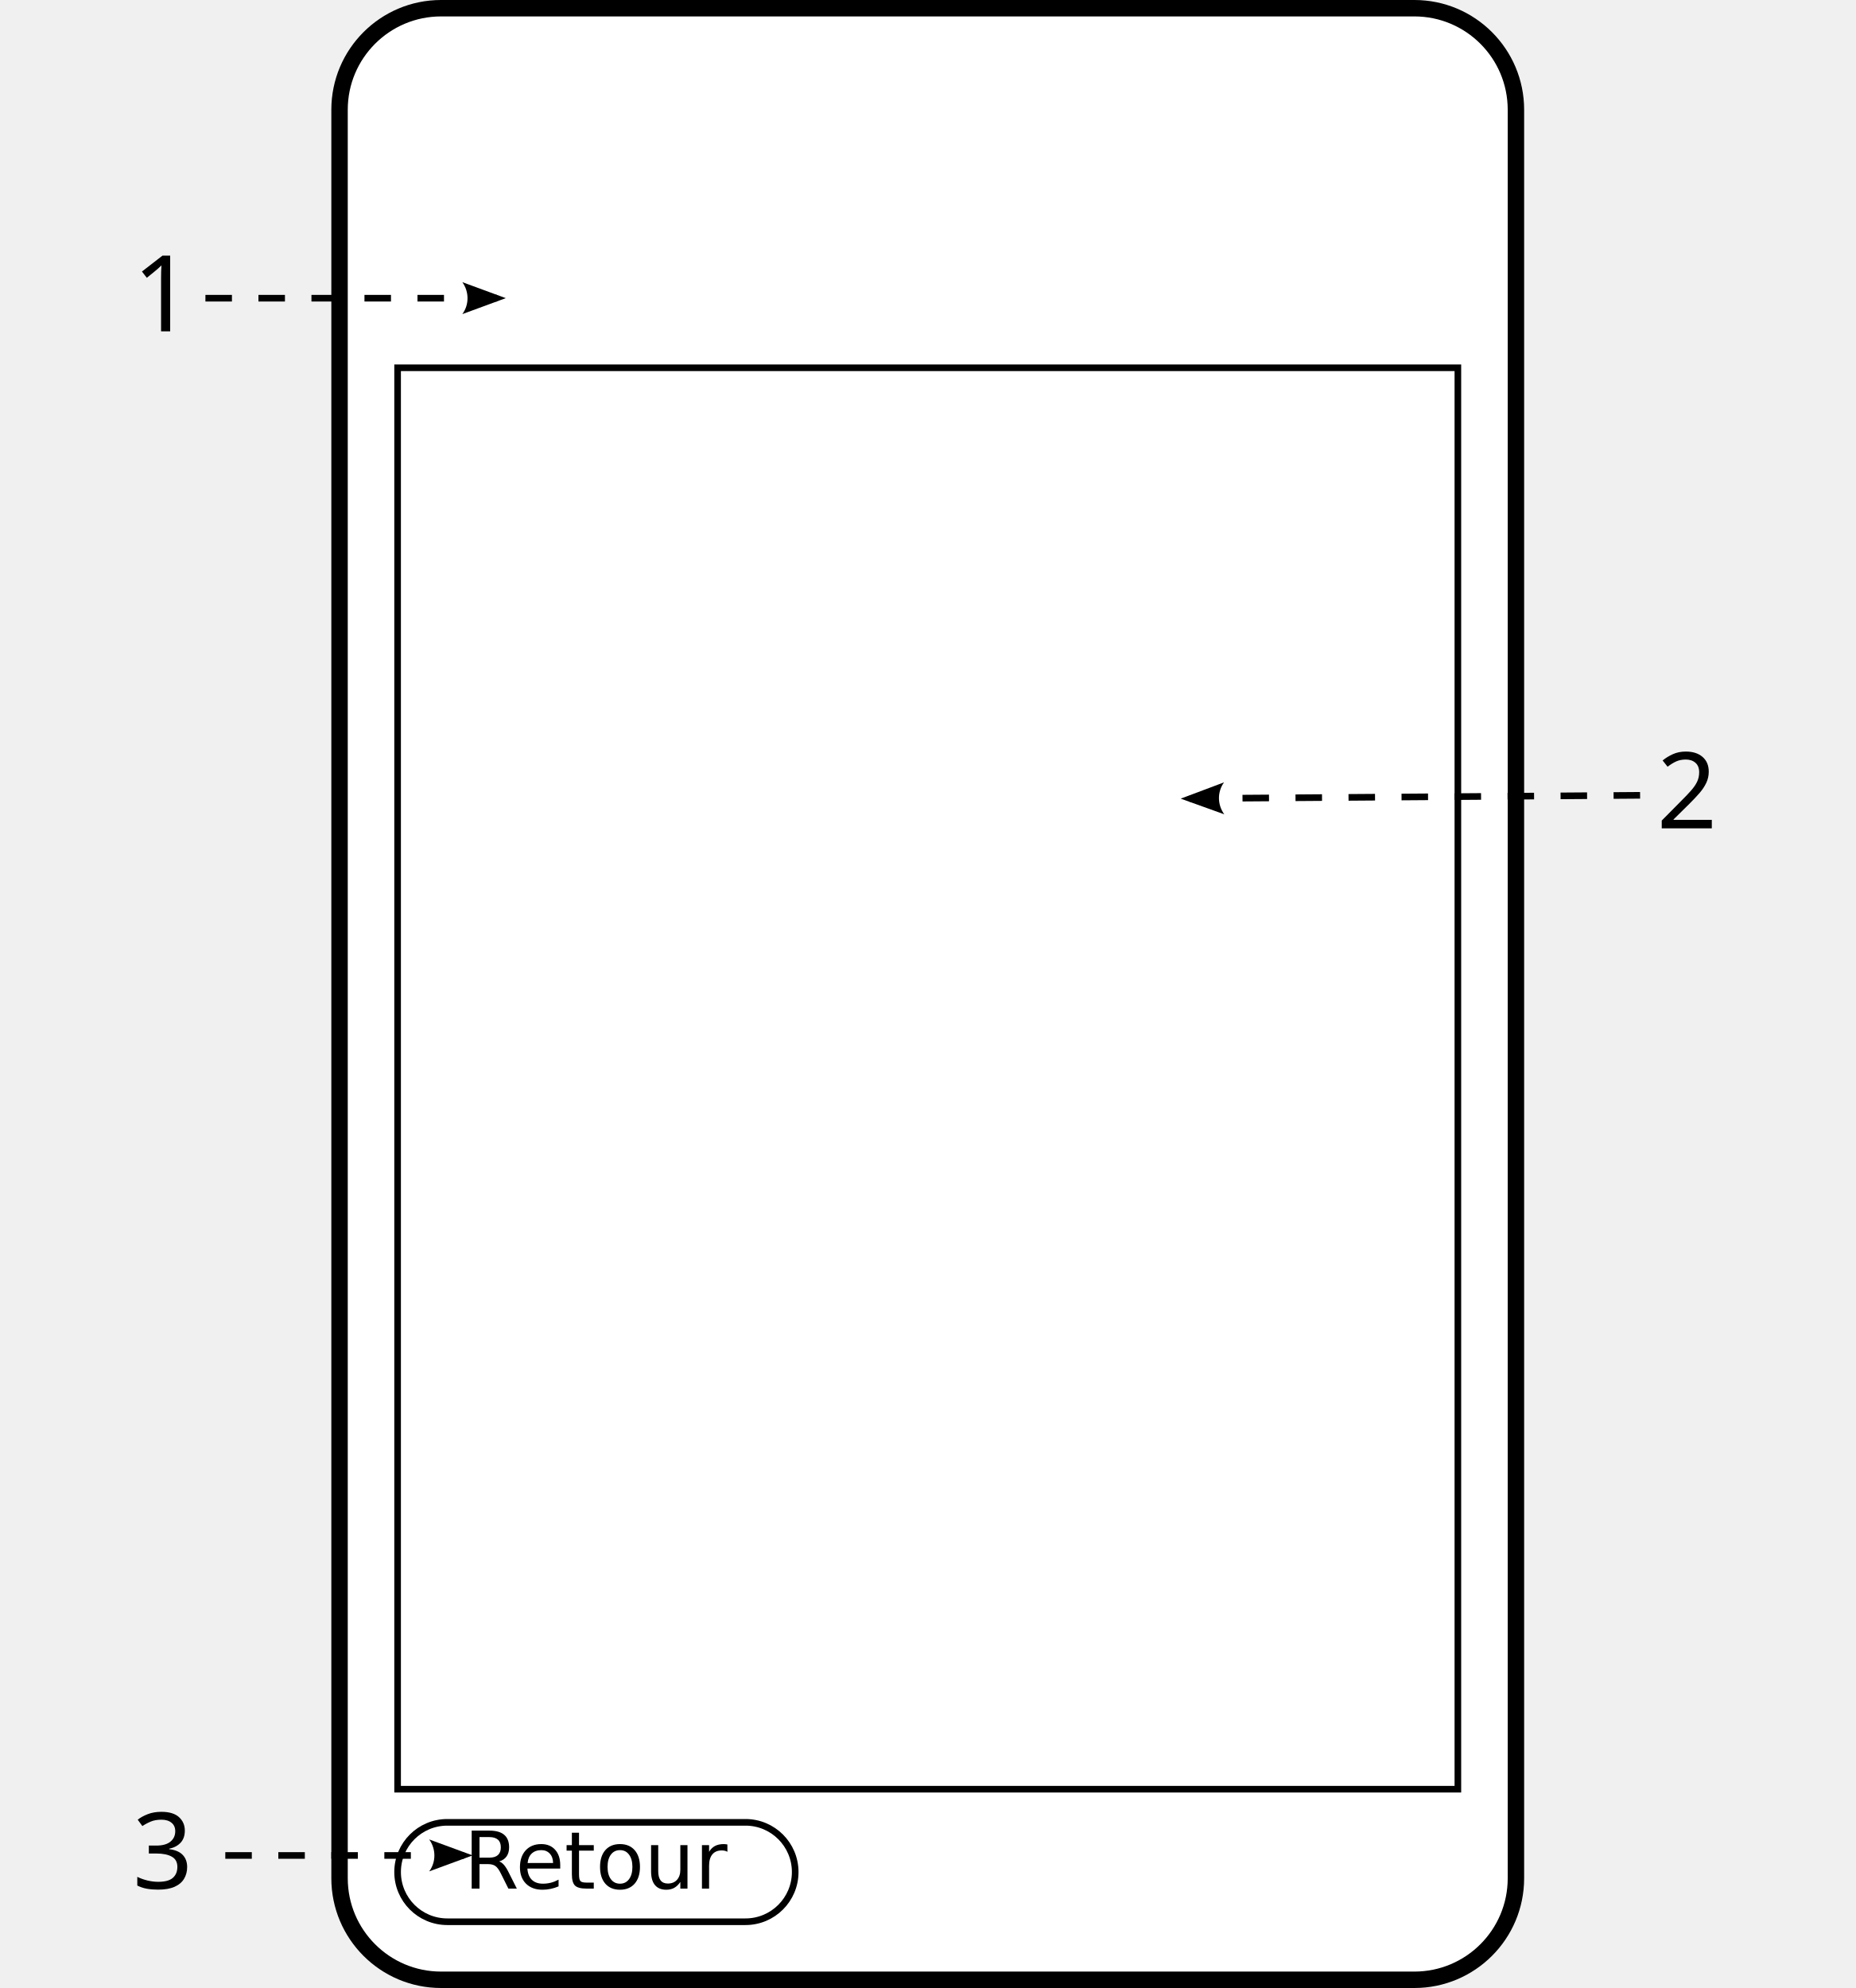
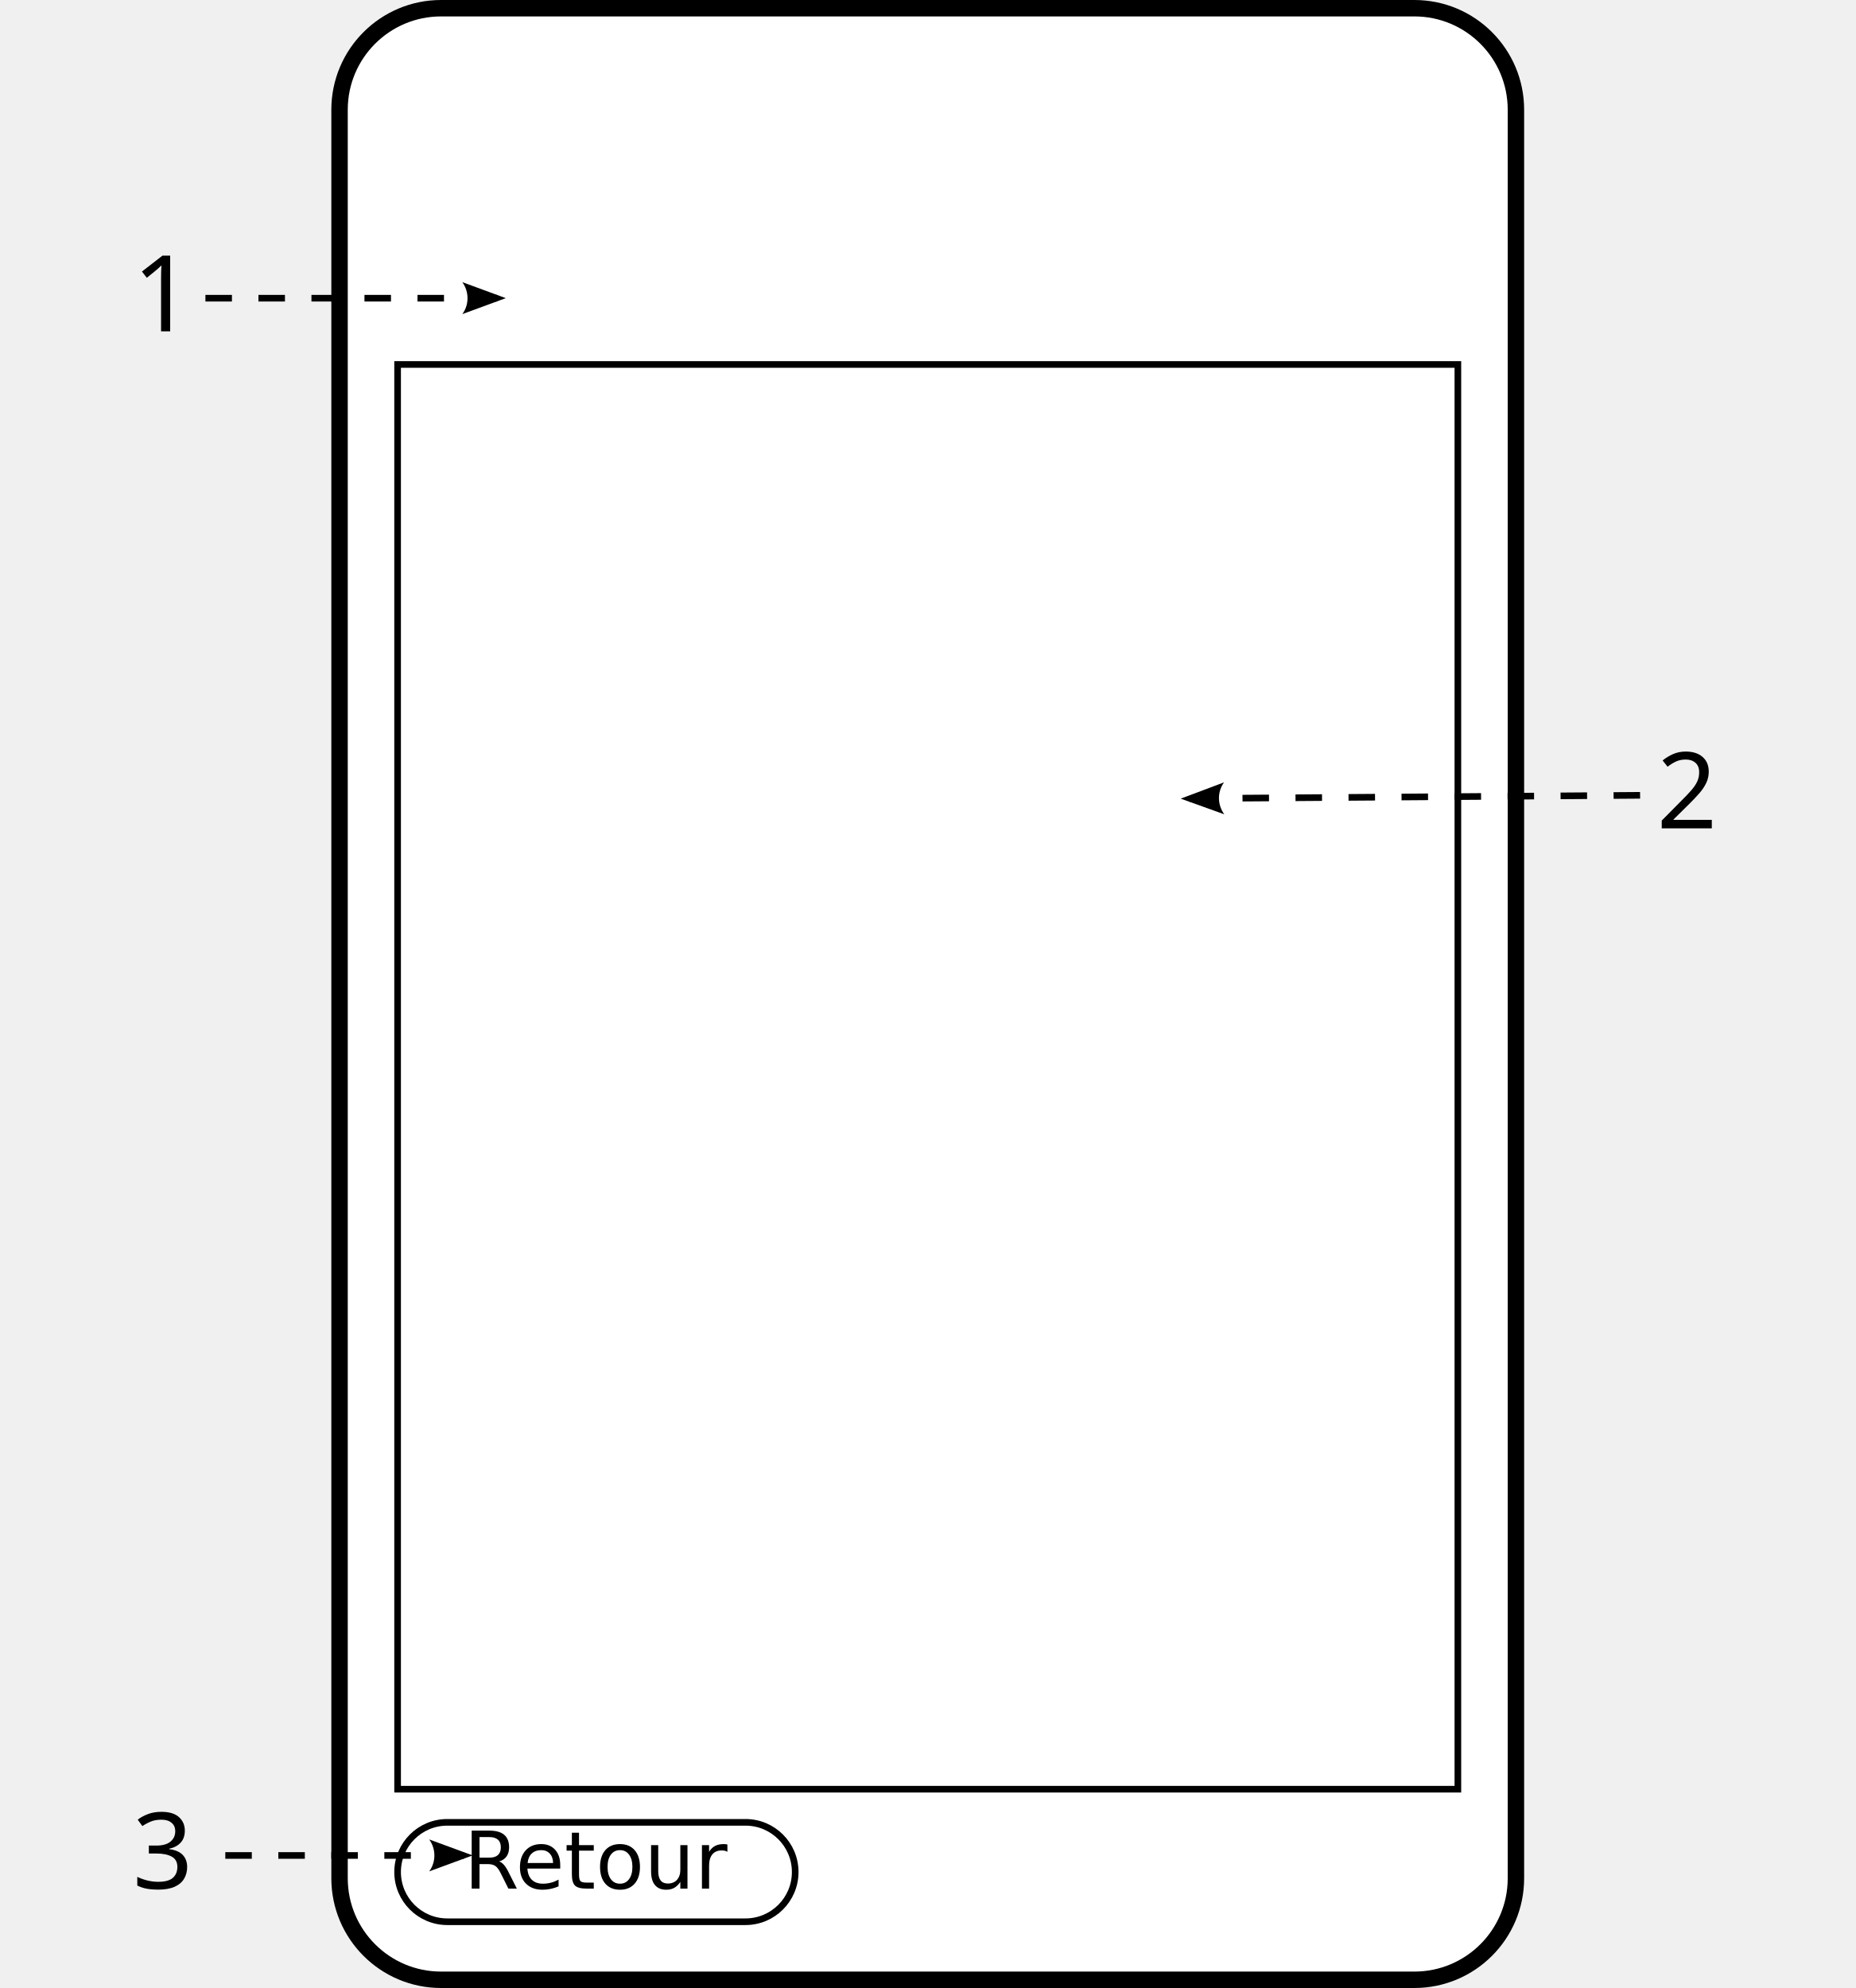
<svg xmlns="http://www.w3.org/2000/svg" version="1.0" width="560" height="600" id="svg2">
  <defs id="defs4">
    <marker refX="0" refY="0" orient="auto" id="Scissors" style="overflow:visible">
-       <path d="M 9.09,-3.606 C 8.12,-4.777 6.37,-4.736 5.062,-4.233 L -3.15,-1.155 C -5.538,-2.462 -7.898,-2.087 -7.898,-2.724 C -7.898,-3.221 -7.442,-3.112 -7.51,-4.407 C -7.576,-5.65 -8.874,-6.57 -10.1,-6.488 C -11.328,-6.496 -12.6,-5.555 -12.611,-4.258 C -12.702,-2.952 -11.604,-1.739 -10.304,-1.653 C -8.782,-1.427 -6.086,-2.349 -4.821,-0.082 C -5.763,1.656 -7.435,1.661 -8.947,1.574 C -10.201,1.501 -11.709,1.861 -12.307,3.095 C -12.886,4.277 -12.318,5.959 -10.99,6.321 C -9.65,6.813 -7.81,6.191 -7.491,4.65 C -7.245,3.462 -8.086,2.904 -7.764,2.473 C -7.52,2.148 -5.973,2.336 -3.216,1.098 L 5.676,4.233 C 6.8,4.547 8.173,4.536 9.168,3.431 L -0.052,-0.054 L 9.09,-3.606 z M -9.218,-5.507 C -7.923,-4.784 -8.029,-2.823 -9.374,-2.443 C -10.591,-2.02 -12.145,-3.202 -11.758,-4.521 C -11.53,-5.603 -10.104,-6.001 -9.218,-5.507 L -9.218,-5.507 z M -9.162,2.511 C -7.811,3.01 -8.04,5.295 -9.414,5.602 C -10.325,5.919 -11.627,5.464 -11.72,4.39 C -11.897,3.085 -10.363,1.906 -9.162,2.511 L -9.162,2.511 z" id="schere" style="marker-start:none" />
+       <path d="M 9.09,-3.606 C 8.12,-4.777 6.37,-4.736 5.062,-4.233 l -8.212,3.078 c -2.388,-1.307 -4.748,-0.933 -4.748,-1.569 0,-0.497 0.457,-0.388 0.388,-1.683 -0.066,-1.243 -1.364,-2.163 -2.59,-2.082 -1.227,-0.007 -2.499,0.933 -2.51,2.23 -0.091,1.306 1.007,2.52 2.307,2.605 1.522,0.227 4.218,-0.696 5.483,1.571 -0.942,1.738 -2.614,1.743 -4.126,1.656 -1.255,-0.072 -2.762,0.287 -3.361,1.521 -0.578,1.182 -0.011,2.865 1.317,3.226 1.34,0.492 3.181,-0.13 3.499,-1.671 0.246,-1.188 -0.595,-1.746 -0.273,-2.177 0.244,-0.325 1.791,-0.137 4.547,-1.375 L 5.676,4.233 C 6.8,4.547 8.173,4.536 9.168,3.431 L -0.052,-0.054 9.09,-3.606 z m -18.308,-1.901 c 1.295,0.723 1.189,2.684 -0.156,3.063 -1.217,0.424 -2.771,-0.759 -2.383,-2.077 0.227,-1.082 1.653,-1.481 2.54,-0.986 l 0,0 z m 0.056,8.017 c 1.351,0.499 1.121,2.784 -0.252,3.092 -0.911,0.316 -2.214,-0.139 -2.306,-1.212 -0.178,-1.305 1.356,-2.484 2.558,-1.879 l 0,0 z" id="schere" style="marker-start:none" />
    </marker>
    <marker refX="0" refY="0" orient="auto" id="Torso" style="overflow:visible">
      <g transform="scale(0.7,0.7)" id="g5959">
-         <path d="M -4.779,-3.24 C -2.429,-2.874 0.521,-1.302 0.258,0.388 C -0.005,2.078 -2.213,2.618 -4.563,2.252 C -6.913,1.886 -8.521,0.752 -8.258,-0.938 C -7.995,-2.628 -7.13,-3.605 -4.779,-3.24 z" id="path5961" style="fill:none;stroke:#000000;stroke-width:1.25;marker-start:none;marker-mid:none;marker-end:none" />
+         <path d="m -4.779,-3.24 c 2.35,0.366 5.3,1.938 5.037,3.627 C -0.005,2.078 -2.213,2.618 -4.563,2.252 -6.913,1.886 -8.521,0.752 -8.258,-0.938 -7.995,-2.628 -7.13,-3.605 -4.779,-3.24 z" id="path5961" style="fill:none;stroke:#000000;stroke-width:1.25;marker-start:none;marker-mid:none;marker-end:none" />
        <path d="M 4.46,0.089 C -2.556,-4.378 5.225,-3.906 -0.848,-8.72" id="path5963" style="fill:none;stroke:#000000;stroke-width:1pt;marker-end:none" />
        <path d="M 4.93,0.058 C -1.387,1.749 1.803,5.478 -4.945,7.546" id="path5965" style="fill:none;stroke:#000000;stroke-width:1pt;marker-start:none;marker-end:none" />
        <rect width="2.637" height="2.761" x="-10.392" y="-1.741" transform="matrix(0.527536,-0.849533,0.887668,0.460484,0,0)" id="rect5967" style="fill-rule:evenodd;stroke-width:1pt;marker-end:none" />
        <rect width="2.733" height="2.861" x="4.959" y="-7.963" transform="matrix(0.671205,-0.741272,0.790802,0.612072,0,0)" id="rect5969" style="fill-rule:evenodd;stroke-width:1pt;marker-end:none" />
-         <path d="M 16.78,-28.685 C 16.78,-28.349 16.508,-28.077 16.173,-28.077 C 15.837,-28.077 15.565,-28.349 15.565,-28.685 C 15.565,-29.021 15.837,-29.293 16.173,-29.293 C 16.508,-29.293 16.78,-29.021 16.78,-28.685 z" transform="matrix(0,-1.109517,1.109517,0,25.96648,19.71619)" id="path5971" style="fill:#ff0000;fill-opacity:0.75;fill-rule:evenodd;stroke:#000000;stroke-width:1pt;marker-start:none;marker-end:none" />
-         <path d="M 16.78,-28.685 C 16.78,-28.349 16.508,-28.077 16.173,-28.077 C 15.837,-28.077 15.565,-28.349 15.565,-28.685 C 15.565,-29.021 15.837,-29.293 16.173,-29.293 C 16.508,-29.293 16.78,-29.021 16.78,-28.685 z" transform="matrix(0,-1.109517,1.109517,0,26.8245,16.99126)" id="path5973" style="fill:#ff0000;fill-opacity:0.75;fill-rule:evenodd;stroke:#000000;stroke-width:1pt;marker-start:none;marker-end:none" />
+         <path d="m 16.78,-28.685 c 3.16e-4,0.336 -0.272,0.608 -0.607,0.608 -0.336,0 -0.608,-0.272 -0.607,-0.608 -3.16e-4,-0.336 0.272,-0.608 0.607,-0.608 0.336,0 0.608,0.272 0.607,0.608 z" transform="matrix(0,-1.109517,1.109517,0,25.96648,19.71619)" id="path5971" style="fill:#ff0000;fill-opacity:0.75;fill-rule:evenodd;stroke:#000000;stroke-width:1pt;marker-start:none;marker-end:none" />
+         <path d="m 16.78,-28.685 c 3.16e-4,0.336 -0.272,0.608 -0.607,0.608 -0.336,0 -0.608,-0.272 -0.607,-0.608 -3.16e-4,-0.336 0.272,-0.608 0.607,-0.608 0.336,0 0.608,0.272 0.607,0.608 z" transform="matrix(0,-1.109517,1.109517,0,26.8245,16.99126)" id="path5973" style="fill:#ff0000;fill-opacity:0.75;fill-rule:evenodd;stroke:#000000;stroke-width:1pt;marker-start:none;marker-end:none" />
      </g>
    </marker>
    <marker refX="0" refY="0" orient="auto" id="TriangleInM" style="overflow:visible">
-       <path d="M 5.77,0 L -2.88,5 L -2.88,-5 L 5.77,0 z" transform="scale(-0.4,-0.4)" id="path5883" style="fill-rule:evenodd;stroke:#000000;stroke-width:1pt;marker-start:none" />
+       <path d="m 5.77,0 -8.65,5 0,-10 8.65,5 z" transform="scale(-0.4,-0.4)" id="path5883" style="fill-rule:evenodd;stroke:#000000;stroke-width:1pt;marker-start:none" />
    </marker>
    <marker refX="0" refY="0" orient="auto" id="Arrow2Mstart" style="overflow:visible">
-       <path d="M 8.719,4.034 L -2.207,0.016 L 8.719,-4.002 C 6.973,-1.63 6.983,1.616 8.719,4.034 L 8.719,4.034 z" transform="scale(0.6,0.6)" id="path5770" style="font-size:12px;fill-rule:evenodd;stroke-width:0.625;stroke-linejoin:round" />
+       <path d="M 8.719,4.034 -2.207,0.016 8.719,-4.002 c -1.745,2.372 -1.735,5.617 -6e-7,8.035 l 0,0 z" transform="scale(0.6,0.6)" id="path5770" style="font-size:12px;fill-rule:evenodd;stroke-width:0.625;stroke-linejoin:round" />
    </marker>
    <marker refX="0" refY="0" orient="auto" id="Arrow1Lstart" style="overflow:visible">
-       <path d="M 0,0 L 5,-5 L -12.5,0 L 5,5 L 0,0 z" transform="matrix(0.8,0,0,0.8,10,0)" id="path5746" style="fill-rule:evenodd;stroke:#000000;stroke-width:1pt;marker-start:none" />
+       <path d="M 0,0 5,-5 -12.5,0 5,5 0,0 z" transform="matrix(0.8,0,0,0.8,10,0)" id="path5746" style="fill-rule:evenodd;stroke:#000000;stroke-width:1pt;marker-start:none" />
    </marker>
  </defs>
-   <g id="layer1" transform="translate(70.57025,-53.44498)">
-     <rect width="355.044" height="595.044" ry="30.646" x="31.908" y="55.923" id="rect2385" style="fill:#ffffff;fill-opacity:1;fill-rule:evenodd;stroke:#000000;stroke-width:4.956;stroke-linecap:butt;stroke-linejoin:miter;stroke-miterlimit:4;stroke-dasharray:none;stroke-opacity:1" />
+   <g transform="translate(70.57025,-53.44498)" id="layer1">
+     <rect width="355.044" height="595.044" ry="30.646" x="31.908" y="55.923" id="rect2385" style="fill:#ffffff;fill-opacity:1;fill-rule:evenodd;stroke:#000000;stroke-width:4.956;stroke-linecap:butt;stroke-linejoin:miter;stroke-miterlimit:4;stroke-opacity:1;stroke-dasharray:none" />
    <text x="125.714" y="575.219" id="text5705" xml:space="preserve" style="font-size:40px;font-style:normal;font-variant:normal;font-weight:normal;font-stretch:normal;fill:#000000;fill-opacity:1;stroke:none;font-family:Serif;-inkscape-font-specification:Serif">
      <tspan x="125.714" y="575.219" id="tspan5707" />
    </text>
    <text x="178.571" y="269.505" id="text5709" xml:space="preserve" style="font-size:40px;font-style:normal;font-variant:normal;font-weight:normal;font-stretch:normal;fill:#000000;fill-opacity:1;stroke:none;font-family:Sans;-inkscape-font-specification:Sans">
      <tspan x="178.571" y="269.505" id="tspan5711" />
    </text>
    <text x="408.571" y="335.219" id="text10915" xml:space="preserve" style="font-size:40px;font-style:normal;font-variant:normal;font-weight:normal;font-stretch:normal;fill:#000000;fill-opacity:1;stroke:none;font-family:Sans;-inkscape-font-specification:Sans">
      <tspan x="408.571" y="335.219" id="tspan10917" />
    </text>
    <text x="-30.57" y="153.445" id="text10923" xml:space="preserve" style="font-size:32px;font-style:normal;font-variant:normal;font-weight:normal;font-stretch:normal;fill:#000000;fill-opacity:1;stroke:none;font-family:Utopia;-inkscape-font-specification:Utopia">
      <tspan x="-30.57" y="153.445" id="tspan10925">1</tspan>
    </text>
    <text x="429.43" y="303.445" id="text10927" xml:space="preserve" style="font-size:32px;font-style:normal;font-variant:normal;font-weight:normal;font-stretch:normal;fill:#000000;fill-opacity:1;stroke:none;font-family:Utopia;-inkscape-font-specification:Utopia">
      <tspan x="429.43" y="303.445" id="tspan10929">2</tspan>
    </text>
-     <path style="fill:none;fill-rule:evenodd;stroke:#000000;stroke-width:2;stroke-linecap:butt;stroke-linejoin:miter;stroke-opacity:1;stroke-miterlimit:4;stroke-dasharray:8, 8;stroke-dashoffset:0;marker-start:url(#Arrow2Mstart)" d="M 150,90 L 60,90" id="path3234" transform="translate(-70.57025,53.44498)" />
-     <rect style="fill:#ffffff;fill-opacity:1;stroke:#000000;stroke-width:2;stroke-miterlimit:4;stroke-opacity:1;stroke-dasharray:none;stroke-dashoffset:0" id="rect3696" width="120" height="30" x="120" y="550" transform="translate(-70.57025,53.44498)" ry="15" />
-     <text xml:space="preserve" style="font-size:24px;font-style:normal;font-weight:normal;fill:#000000;fill-opacity:1;stroke:none;font-family:Bitstream Vera Sans" x="69.43" y="623.445" id="text3714">
-       <tspan id="tspan3716" x="69.43" y="623.445">Retour</tspan>
+     <path d="M 150,90 60,90" transform="translate(-70.57025,53.44498)" id="path3234" style="fill:none;stroke:#000000;stroke-width:2;stroke-linecap:butt;stroke-linejoin:miter;stroke-miterlimit:4;stroke-opacity:1;stroke-dasharray:8, 8;stroke-dashoffset:0;marker-start:url(#Arrow2Mstart)" />
+     <rect width="120" height="30" ry="15" x="120" y="550" transform="translate(-70.57025,53.44498)" id="rect3696" style="fill:#ffffff;fill-opacity:1;stroke:#000000;stroke-width:2;stroke-miterlimit:4;stroke-opacity:1;stroke-dasharray:none;stroke-dashoffset:0" />
+     <text x="69.43" y="623.445" id="text3714" xml:space="preserve" style="font-size:24px;font-style:normal;font-weight:normal;fill:#000000;fill-opacity:1;stroke:none;font-family:Bitstream Vera Sans">
+       <tspan x="69.43" y="623.445" id="tspan3716">Retour</tspan>
    </text>
-     <rect style="fill:#ffffff;fill-opacity:1;stroke:#000000;stroke-width:1.994;stroke-miterlimit:4;stroke-opacity:1;stroke-dasharray:none;stroke-dashoffset:0" id="rect2870" width="320" height="429" x="49.43" y="164.445" />
-     <path style="fill:none;stroke:#000000;stroke-width:2;stroke-linecap:butt;stroke-linejoin:miter;stroke-opacity:1;stroke-miterlimit:4;stroke-dasharray:8, 8;stroke-dashoffset:0;marker-start:url(#Arrow2Mstart)" d="m 359,241 141,-1" id="path3720" transform="translate(-70.57025,53.44498)" />
-     <path style="fill:none;stroke:#000000;stroke-width:2;stroke-linecap:butt;stroke-linejoin:miter;stroke-opacity:1;stroke-miterlimit:4;stroke-dasharray:8, 8;stroke-dashoffset:0;marker-start:url(#Arrow2Mstart)" d="m 140,560 -80,0" id="path3726" transform="translate(-70.57025,53.44498)" />
-     <text xml:space="preserve" style="font-size:32px;font-style:normal;font-variant:normal;font-weight:normal;font-stretch:normal;fill:#000000;fill-opacity:1;stroke:none;font-family:Utopia;-inkscape-font-specification:Utopia" x="-30.57" y="623.445" id="text3927">
-       <tspan id="tspan3929" x="-30.57" y="623.445">3</tspan>
+     <rect width="320" height="430" x="120" y="110" transform="translate(-70.57025,53.44498)" id="rect2870" style="fill:#ffffff;fill-opacity:1;stroke:#000000;stroke-width:2;stroke-miterlimit:4;stroke-opacity:1;stroke-dasharray:none;stroke-dashoffset:0" />
+     <path d="m 359,241 141,-1" transform="translate(-70.57025,53.44498)" id="path3720" style="fill:none;stroke:#000000;stroke-width:2;stroke-linecap:butt;stroke-linejoin:miter;stroke-miterlimit:4;stroke-opacity:1;stroke-dasharray:8, 8;stroke-dashoffset:0;marker-start:url(#Arrow2Mstart)" />
+     <path d="m 140,560 -80,0" transform="translate(-70.57025,53.44498)" id="path3726" style="fill:none;stroke:#000000;stroke-width:2;stroke-linecap:butt;stroke-linejoin:miter;stroke-miterlimit:4;stroke-opacity:1;stroke-dasharray:8, 8;stroke-dashoffset:0;marker-start:url(#Arrow2Mstart)" />
+     <text x="-30.57" y="623.445" id="text3927" xml:space="preserve" style="font-size:32px;font-style:normal;font-variant:normal;font-weight:normal;font-stretch:normal;fill:#000000;fill-opacity:1;stroke:none;font-family:Utopia;-inkscape-font-specification:Utopia">
+       <tspan x="-30.57" y="623.445" id="tspan3929">3</tspan>
    </text>
  </g>
</svg>
